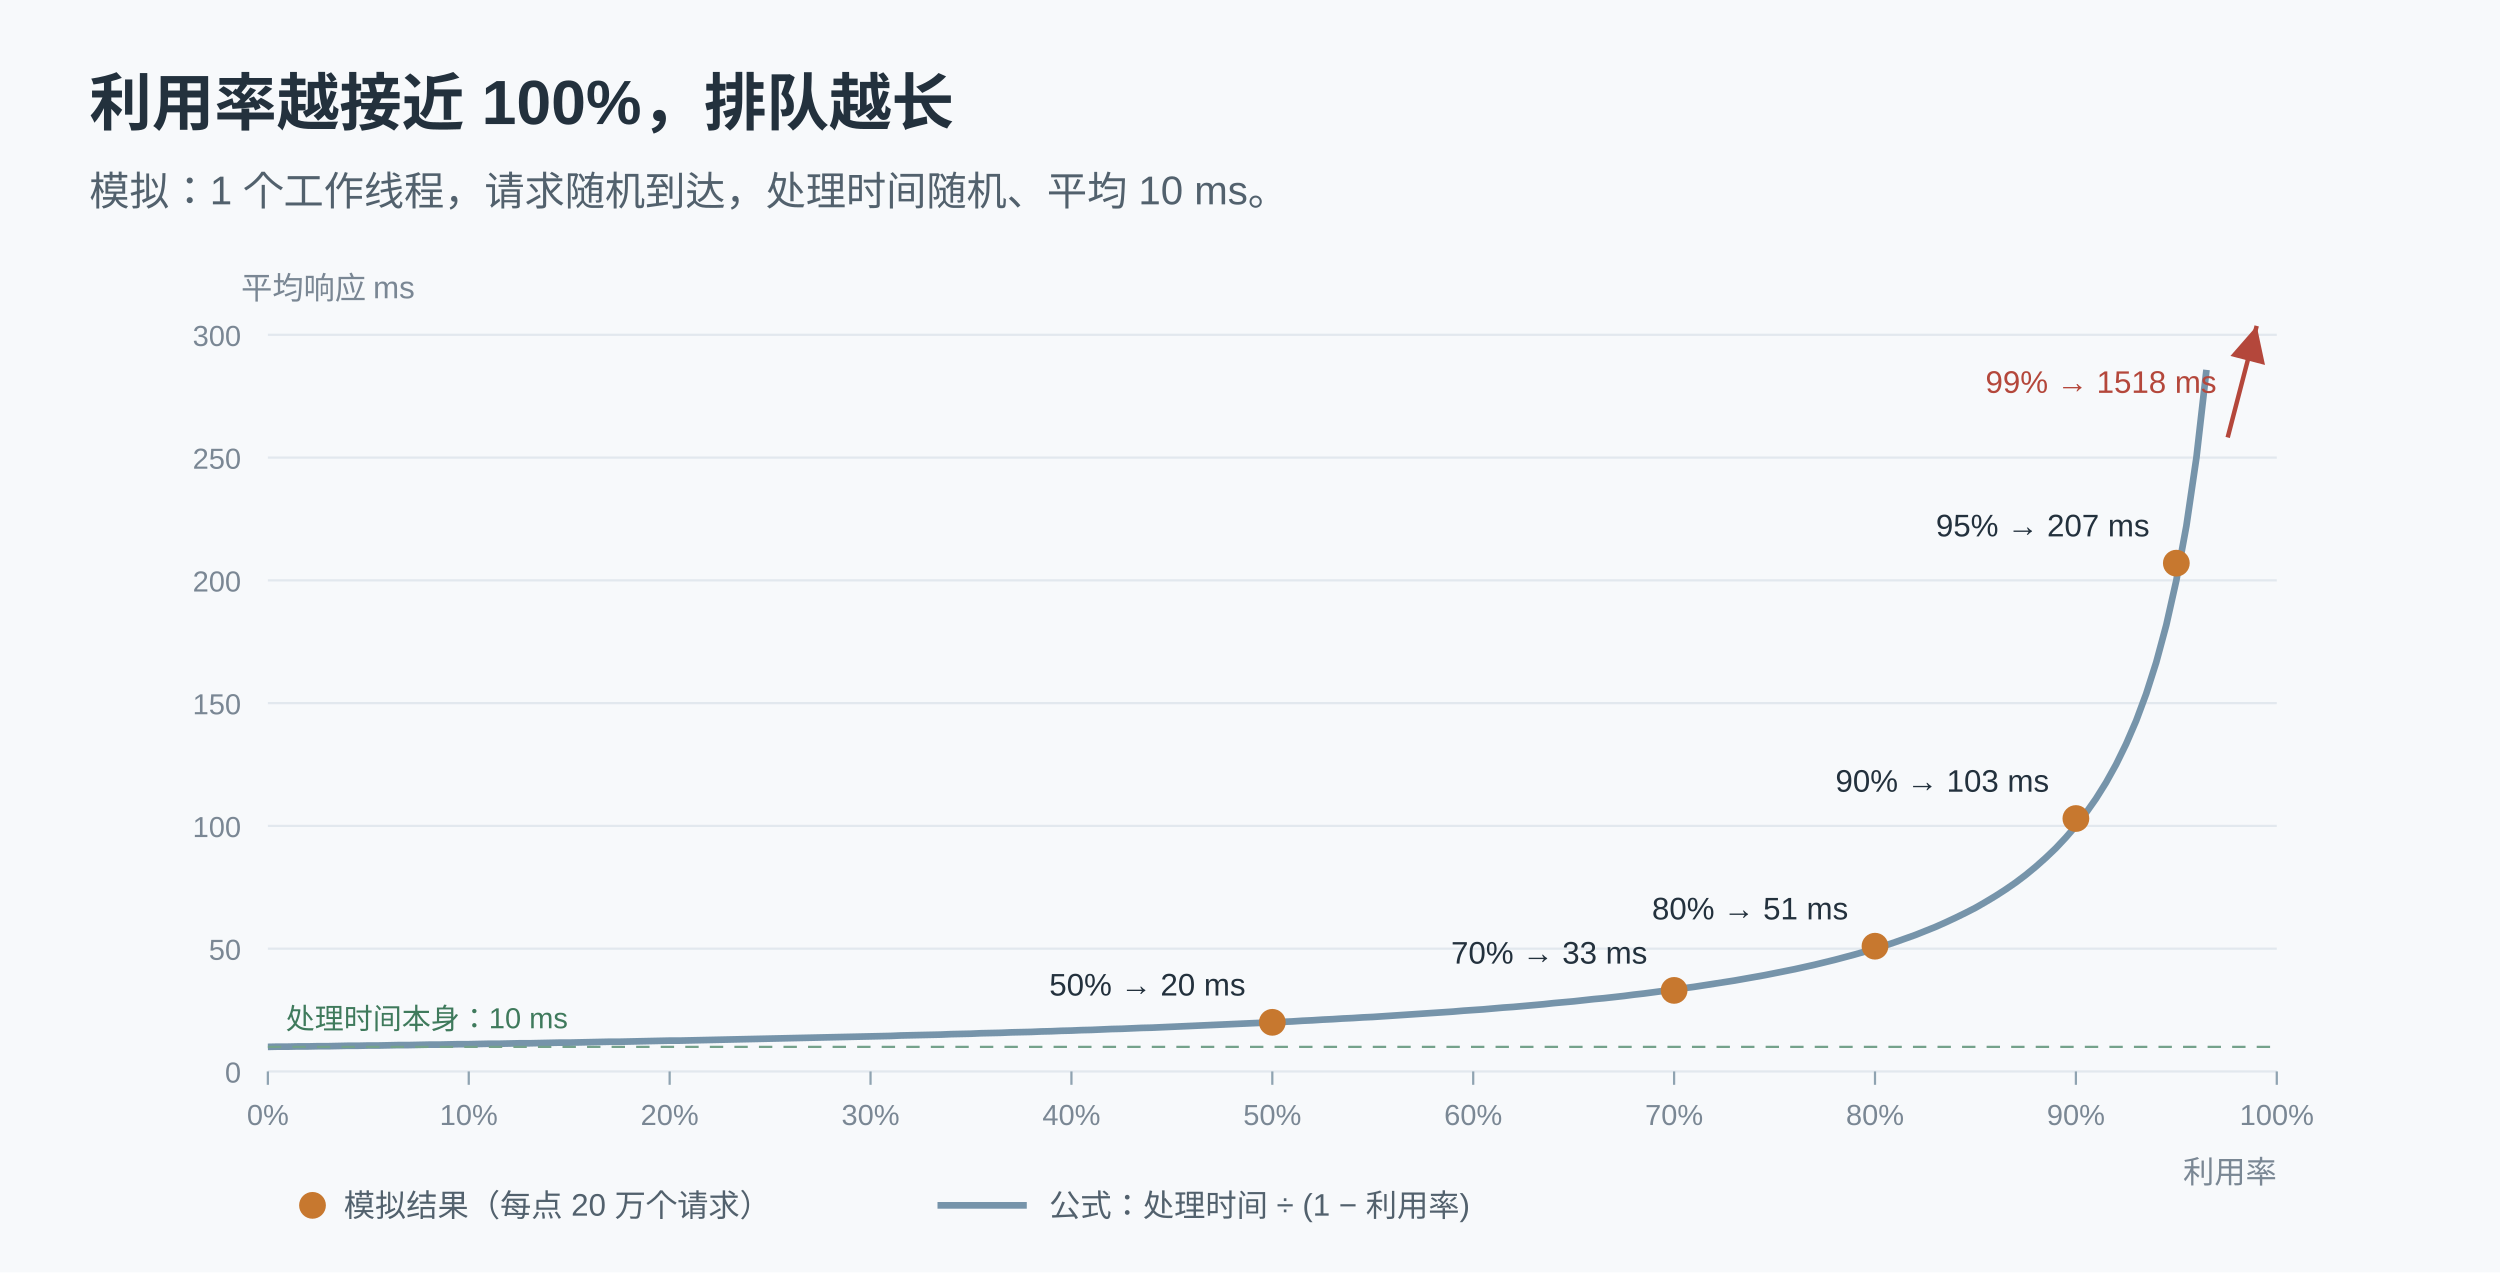
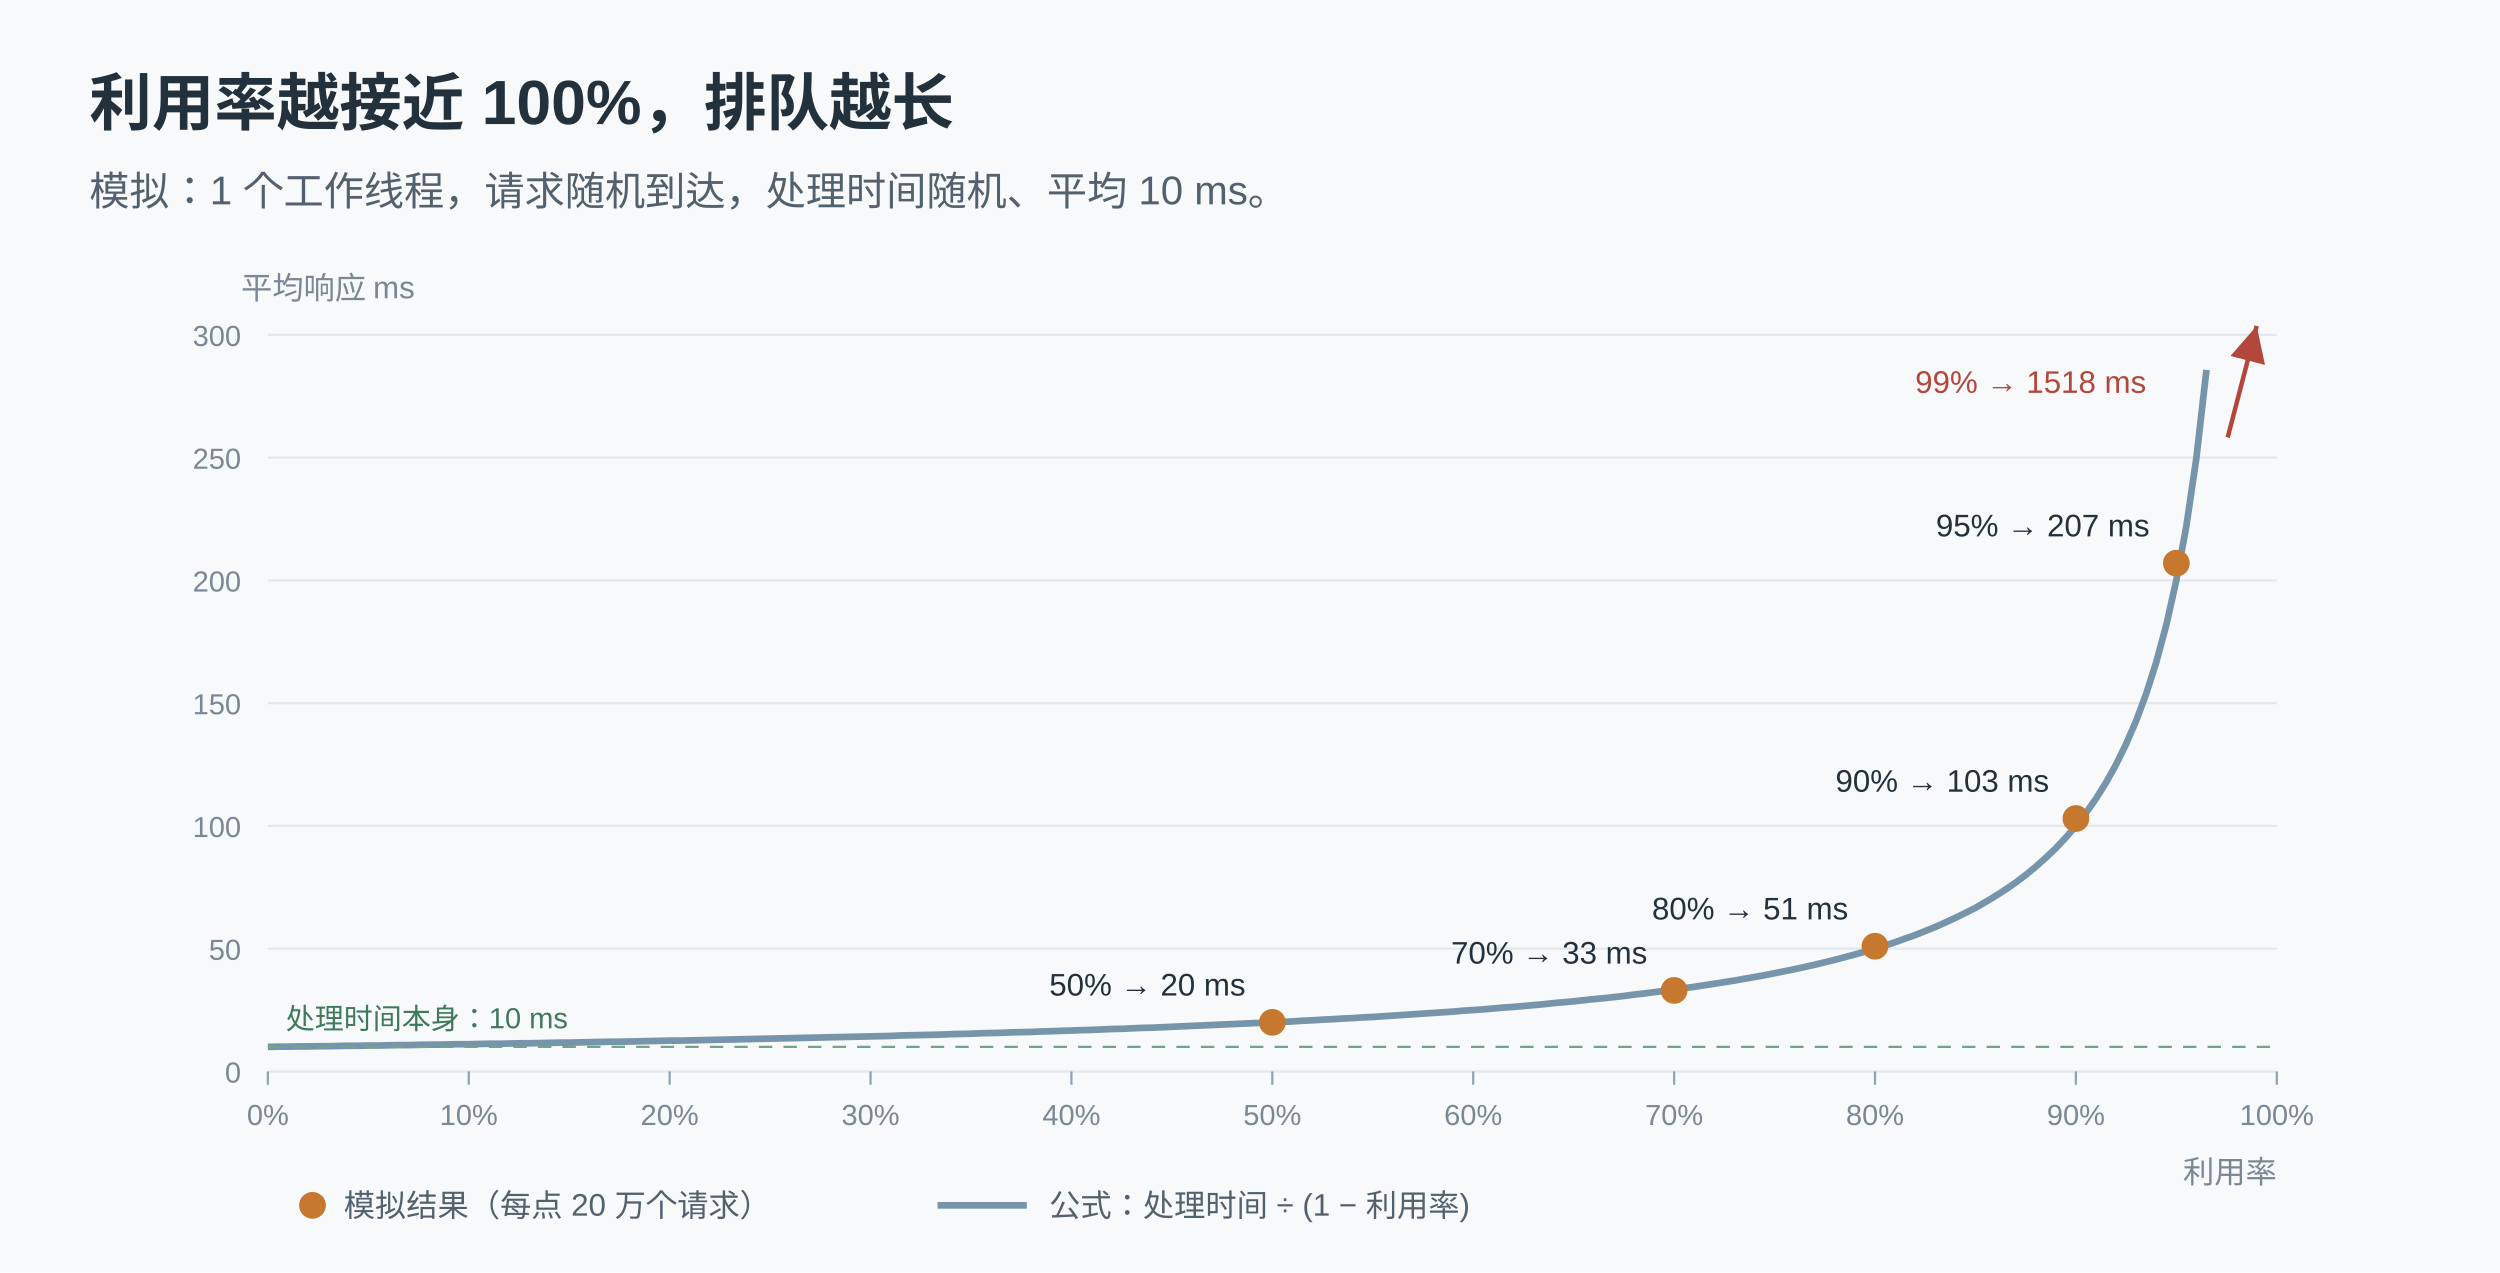
<svg xmlns="http://www.w3.org/2000/svg" width="1120" height="570" viewBox="0 0 1120 570" role="img" aria-labelledby="utilization-curve-t utilization-curve-d">
  <defs>
    <marker id="utilization-curve-a" markerWidth="9" markerHeight="8" refX="8" refY="4" orient="auto">
      <path d="M0 0L8 4L0 8Z" fill="#596775" />
    </marker>
    <marker id="utilization-curve-r" markerWidth="9" markerHeight="8" refX="8" refY="4" orient="auto">
      <path d="M0 0L8 4L0 8Z" fill="#b4473b" />
    </marker>
  </defs>
  <rect width="1120" height="570" fill="#f7f9fb" />
  <g font-family="Arial, 'PingFang SC', sans-serif" fill="#23313d">
    <text x="40" y="56" font-size="28" fill="#23313d" font-weight="600">利用率越接近 100%，排队越长</text>
    <text x="40" y="92" font-size="18" fill="#52616d">模拟：1 个工作线程，请求随机到达，处理时间随机、平均 10 ms。</text>
    <path d="M120 480H1020" stroke="#e2e8ee" />
    <text x="108" y="485.0" font-size="13" fill="#7a8794" text-anchor="end">0</text>
    <path d="M120 425H1020" stroke="#e2e8ee" />
    <text x="108" y="430.0" font-size="13" fill="#7a8794" text-anchor="end">50</text>
    <path d="M120 370H1020" stroke="#e2e8ee" />
    <text x="108" y="375.0" font-size="13" fill="#7a8794" text-anchor="end">100</text>
    <path d="M120 315H1020" stroke="#e2e8ee" />
    <text x="108" y="320.0" font-size="13" fill="#7a8794" text-anchor="end">150</text>
    <path d="M120 260H1020" stroke="#e2e8ee" />
    <text x="108" y="265.0" font-size="13" fill="#7a8794" text-anchor="end">200</text>
    <path d="M120 205H1020" stroke="#e2e8ee" />
    <text x="108" y="210.0" font-size="13" fill="#7a8794" text-anchor="end">250</text>
    <path d="M120 150H1020" stroke="#e2e8ee" />
    <text x="108" y="155.0" font-size="13" fill="#7a8794" text-anchor="end">300</text>
    <path d="M120 480V486" stroke="#8fa3b1" />
    <text x="120.0" y="504" font-size="13" fill="#7a8794" text-anchor="middle">0%</text>
    <path d="M210 480V486" stroke="#8fa3b1" />
    <text x="210.0" y="504" font-size="13" fill="#7a8794" text-anchor="middle">10%</text>
    <path d="M300 480V486" stroke="#8fa3b1" />
    <text x="300.0" y="504" font-size="13" fill="#7a8794" text-anchor="middle">20%</text>
    <path d="M390 480V486" stroke="#8fa3b1" />
    <text x="390.0" y="504" font-size="13" fill="#7a8794" text-anchor="middle">30%</text>
    <path d="M480 480V486" stroke="#8fa3b1" />
    <text x="480.0" y="504" font-size="13" fill="#7a8794" text-anchor="middle">40%</text>
    <path d="M570 480V486" stroke="#8fa3b1" />
    <text x="570.0" y="504" font-size="13" fill="#7a8794" text-anchor="middle">50%</text>
    <path d="M660 480V486" stroke="#8fa3b1" />
    <text x="660.0" y="504" font-size="13" fill="#7a8794" text-anchor="middle">60%</text>
    <path d="M750 480V486" stroke="#8fa3b1" />
    <text x="750.0" y="504" font-size="13" fill="#7a8794" text-anchor="middle">70%</text>
    <path d="M840 480V486" stroke="#8fa3b1" />
    <text x="840.0" y="504" font-size="13" fill="#7a8794" text-anchor="middle">80%</text>
    <path d="M930 480V486" stroke="#8fa3b1" />
    <text x="930.0" y="504" font-size="13" fill="#7a8794" text-anchor="middle">90%</text>
    <path d="M1020 480V486" stroke="#8fa3b1" />
    <text x="1020.0" y="504" font-size="13" fill="#7a8794" text-anchor="middle">100%</text>
    <text x="108" y="134" font-size="14" fill="#7a8794" text-anchor="start">平均响应 ms</text>
    <text x="1020" y="530" font-size="14" fill="#7a8794" text-anchor="end">利用率</text>
    <path d="M120.0 469.0 L124.5 468.9 L129.0 468.9 L133.5 468.8 L138.0 468.8 L142.5 468.7 L147.0 468.7 L151.5 468.6 L156.0 468.5 L160.5 468.5 L165.0 468.4 L169.5 468.4 L174.0 468.3 L178.5 468.2 L183.0 468.2 L187.5 468.1 L192.0 468.0 L196.5 468.0 L201.0 467.9 L205.5 467.8 L210.0 467.8 L214.5 467.7 L219.0 467.6 L223.5 467.6 L228.0 467.5 L232.5 467.4 L237.0 467.4 L241.5 467.3 L246.0 467.2 L250.5 467.1 L255.0 467.1 L259.5 467.0 L264.0 466.9 L268.5 466.8 L273.0 466.7 L277.5 466.7 L282.0 466.6 L286.5 466.5 L291.0 466.4 L295.5 466.3 L300.0 466.2 L304.5 466.2 L309.0 466.1 L313.5 466.0 L318.0 465.9 L322.5 465.8 L327.0 465.7 L331.5 465.6 L336.0 465.5 L340.5 465.4 L345.0 465.3 L349.5 465.2 L354.0 465.1 L358.5 465.0 L363.0 464.9 L367.5 464.8 L372.0 464.7 L376.5 464.6 L381.0 464.5 L385.5 464.4 L390.0 464.3 L394.5 464.2 L399.0 464.1 L403.5 463.9 L408.0 463.8 L412.5 463.7 L417.0 463.6 L421.5 463.5 L426.0 463.3 L430.5 463.2 L435.0 463.1 L439.5 462.9 L444.0 462.8 L448.5 462.7 L453.0 462.5 L457.5 462.4 L462.0 462.3 L466.5 462.1 L471.0 462.0 L475.5 461.8 L480.0 461.7 L484.5 461.5 L489.0 461.4 L493.5 461.2 L498.0 461.0 L502.5 460.9 L507.0 460.7 L511.5 460.5 L516.0 460.4 L520.5 460.2 L525.0 460.0 L529.5 459.8 L534.0 459.6 L538.5 459.4 L543.0 459.2 L547.5 459.0 L552.0 458.8 L556.5 458.6 L561.0 458.4 L565.5 458.2 L570.0 458.0 L574.5 457.8 L579.0 457.6 L583.5 457.3 L588.0 457.1 L592.5 456.8 L597.0 456.6 L601.5 456.3 L606.0 456.1 L610.5 455.8 L615.0 455.6 L619.5 455.3 L624.0 455.0 L628.5 454.7 L633.0 454.4 L637.5 454.1 L642.0 453.8 L646.5 453.5 L651.0 453.2 L655.5 452.8 L660.0 452.5 L664.5 452.2 L669.0 451.8 L673.5 451.4 L678.0 451.1 L682.5 450.7 L687.0 450.3 L691.5 449.9 L696.0 449.4 L700.5 449.0 L705.0 448.6 L709.5 448.1 L714.0 447.6 L718.5 447.2 L723.0 446.7 L727.5 446.2 L732.0 445.6 L736.5 445.1 L741.0 444.5 L745.5 443.9 L750.0 443.3 L754.5 442.7 L759.0 442.1 L763.5 441.4 L768.0 440.7 L772.5 440.0 L777.0 439.3 L781.5 438.5 L786.0 437.7 L790.5 436.9 L795.0 436.0 L799.5 435.1 L804.0 434.2 L808.5 433.2 L813.0 432.2 L817.5 431.1 L822.0 430.0 L826.5 428.8 L831.0 427.6 L835.5 426.3 L840.0 425.0 L844.5 423.6 L849.0 422.1 L853.5 420.5 L858.0 418.9 L862.5 417.1 L867.0 415.3 L871.5 413.3 L876.0 411.2 L880.5 409.0 L885.0 406.7 L889.5 404.1 L894.0 401.4 L898.5 398.5 L903.0 395.4 L907.5 392.0 L912.0 388.3 L916.5 384.3 L921.0 380.0 L925.5 375.2 L930.0 370.0 L934.5 364.2 L939.0 357.8 L943.5 350.6 L948.0 342.5 L952.5 333.3 L957.0 322.9 L961.5 310.8 L966.0 296.7 L970.5 280.0 L975.0 260.0 L979.5 235.6 L984.0 205.0 L988.5 165.7" fill="none" stroke="#7694aa" stroke-width="3" />
    <circle cx="570.0" cy="458.0" r="6" fill="#c7782f" />
    <text x="558.0" y="446.0" font-size="14" fill="#23313d" text-anchor="end">50% → 20 ms</text>
    <circle cx="750.0" cy="443.7" r="6" fill="#c7782f" />
    <text x="738.0" y="431.7" font-size="14" fill="#23313d" text-anchor="end">70% → 33 ms</text>
    <circle cx="840.0" cy="423.9" r="6" fill="#c7782f" />
    <text x="828.0" y="411.9" font-size="14" fill="#23313d" text-anchor="end">80% → 51 ms</text>
    <circle cx="930.0" cy="366.7" r="6" fill="#c7782f" />
    <text x="918.0" y="354.7" font-size="14" fill="#23313d" text-anchor="end">90% → 103 ms</text>
    <circle cx="975.0" cy="252.3" r="6" fill="#c7782f" />
    <text x="963.0" y="240.3" font-size="14" fill="#23313d" text-anchor="end">95% → 207 ms</text>
    <path d="M998 196L1011 146" fill="none" stroke="#b4473b" stroke-width="2" marker-end="url(#utilization-curve-r)" />
-     <text x="993.0" y="176" font-size="14" fill="#b4473b" text-anchor="end">99% → 1518 ms</text>
+     <text x="961.5" y="176" font-size="14" fill="#b4473b" text-anchor="end">99% → 1518 ms</text>
    <path d="M120 469.0H1020" stroke="#74a28b" stroke-dasharray="6 5" />
    <text x="128" y="461.0" font-size="13" fill="#3f7a5c">处理时间本身：10 ms</text>
    <circle cx="140" cy="540" r="6" fill="#c7782f" />
    <text x="154" y="545" font-size="14" fill="#52616d">模拟结果（每点 20 万个请求）</text>
    <path d="M420 540H460" stroke="#7694aa" stroke-width="3" />
    <text x="470" y="545" font-size="14" fill="#52616d">公式：处理时间 ÷ (1 − 利用率)</text>
  </g>
</svg>
